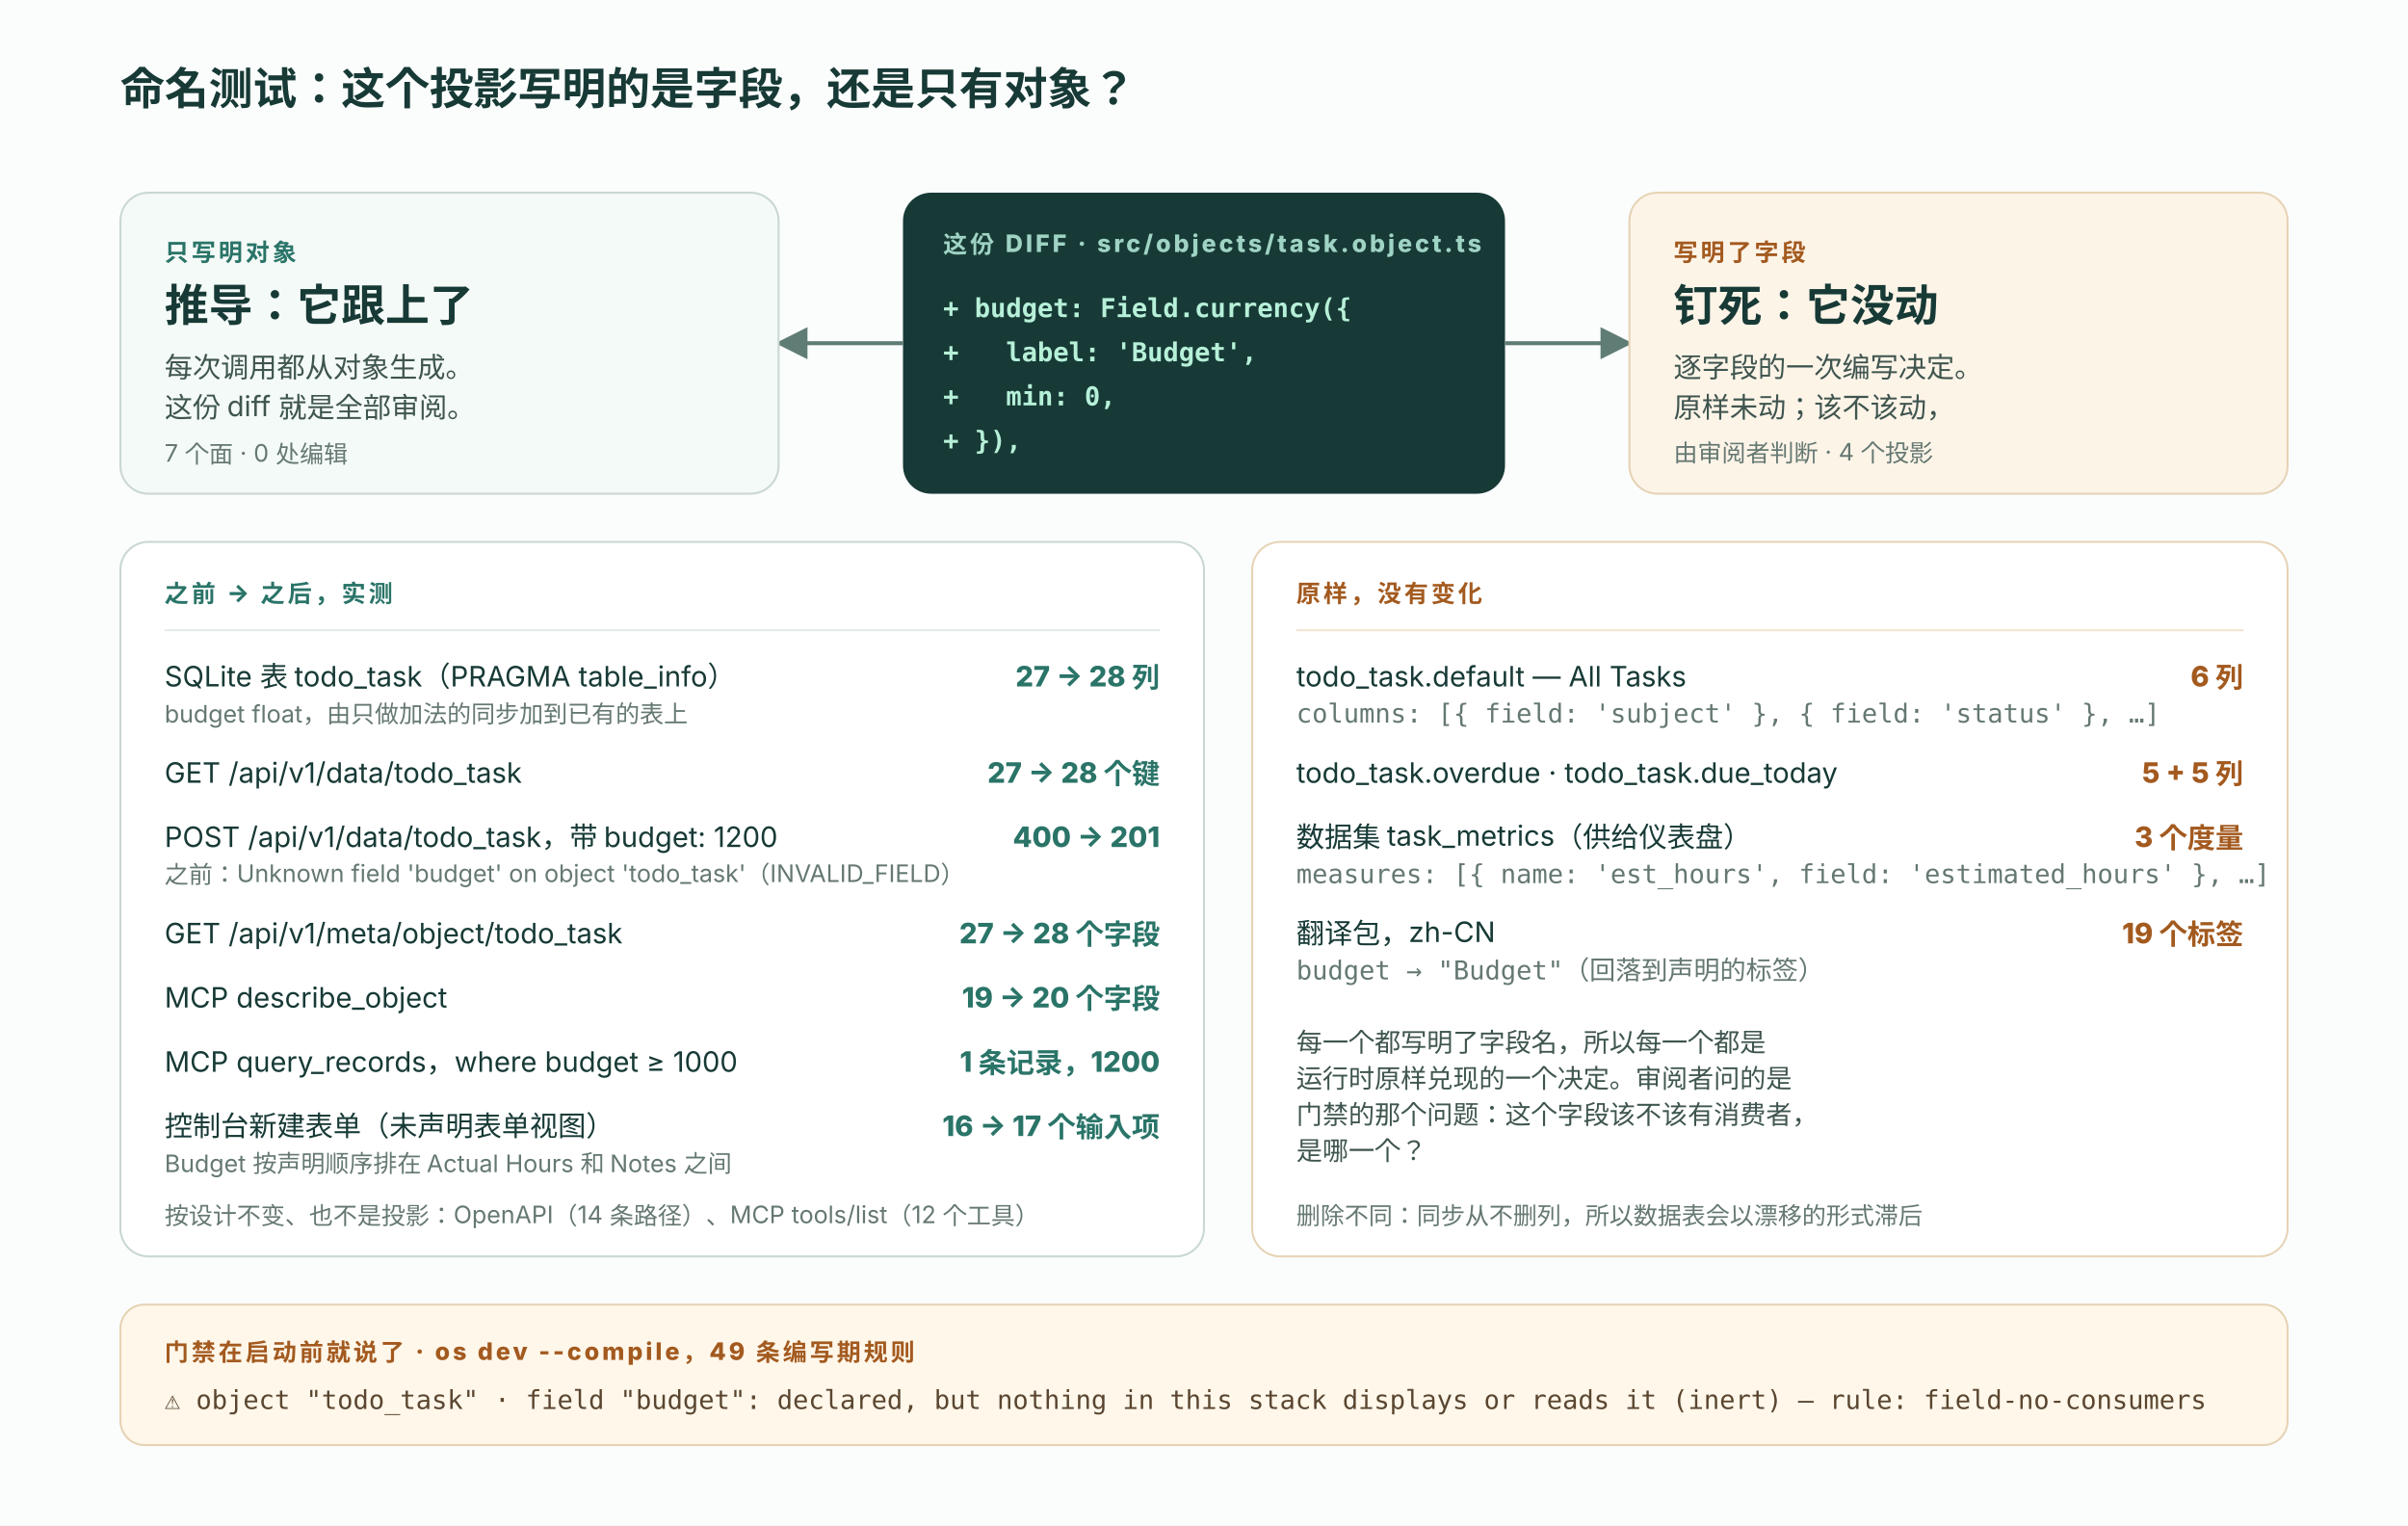
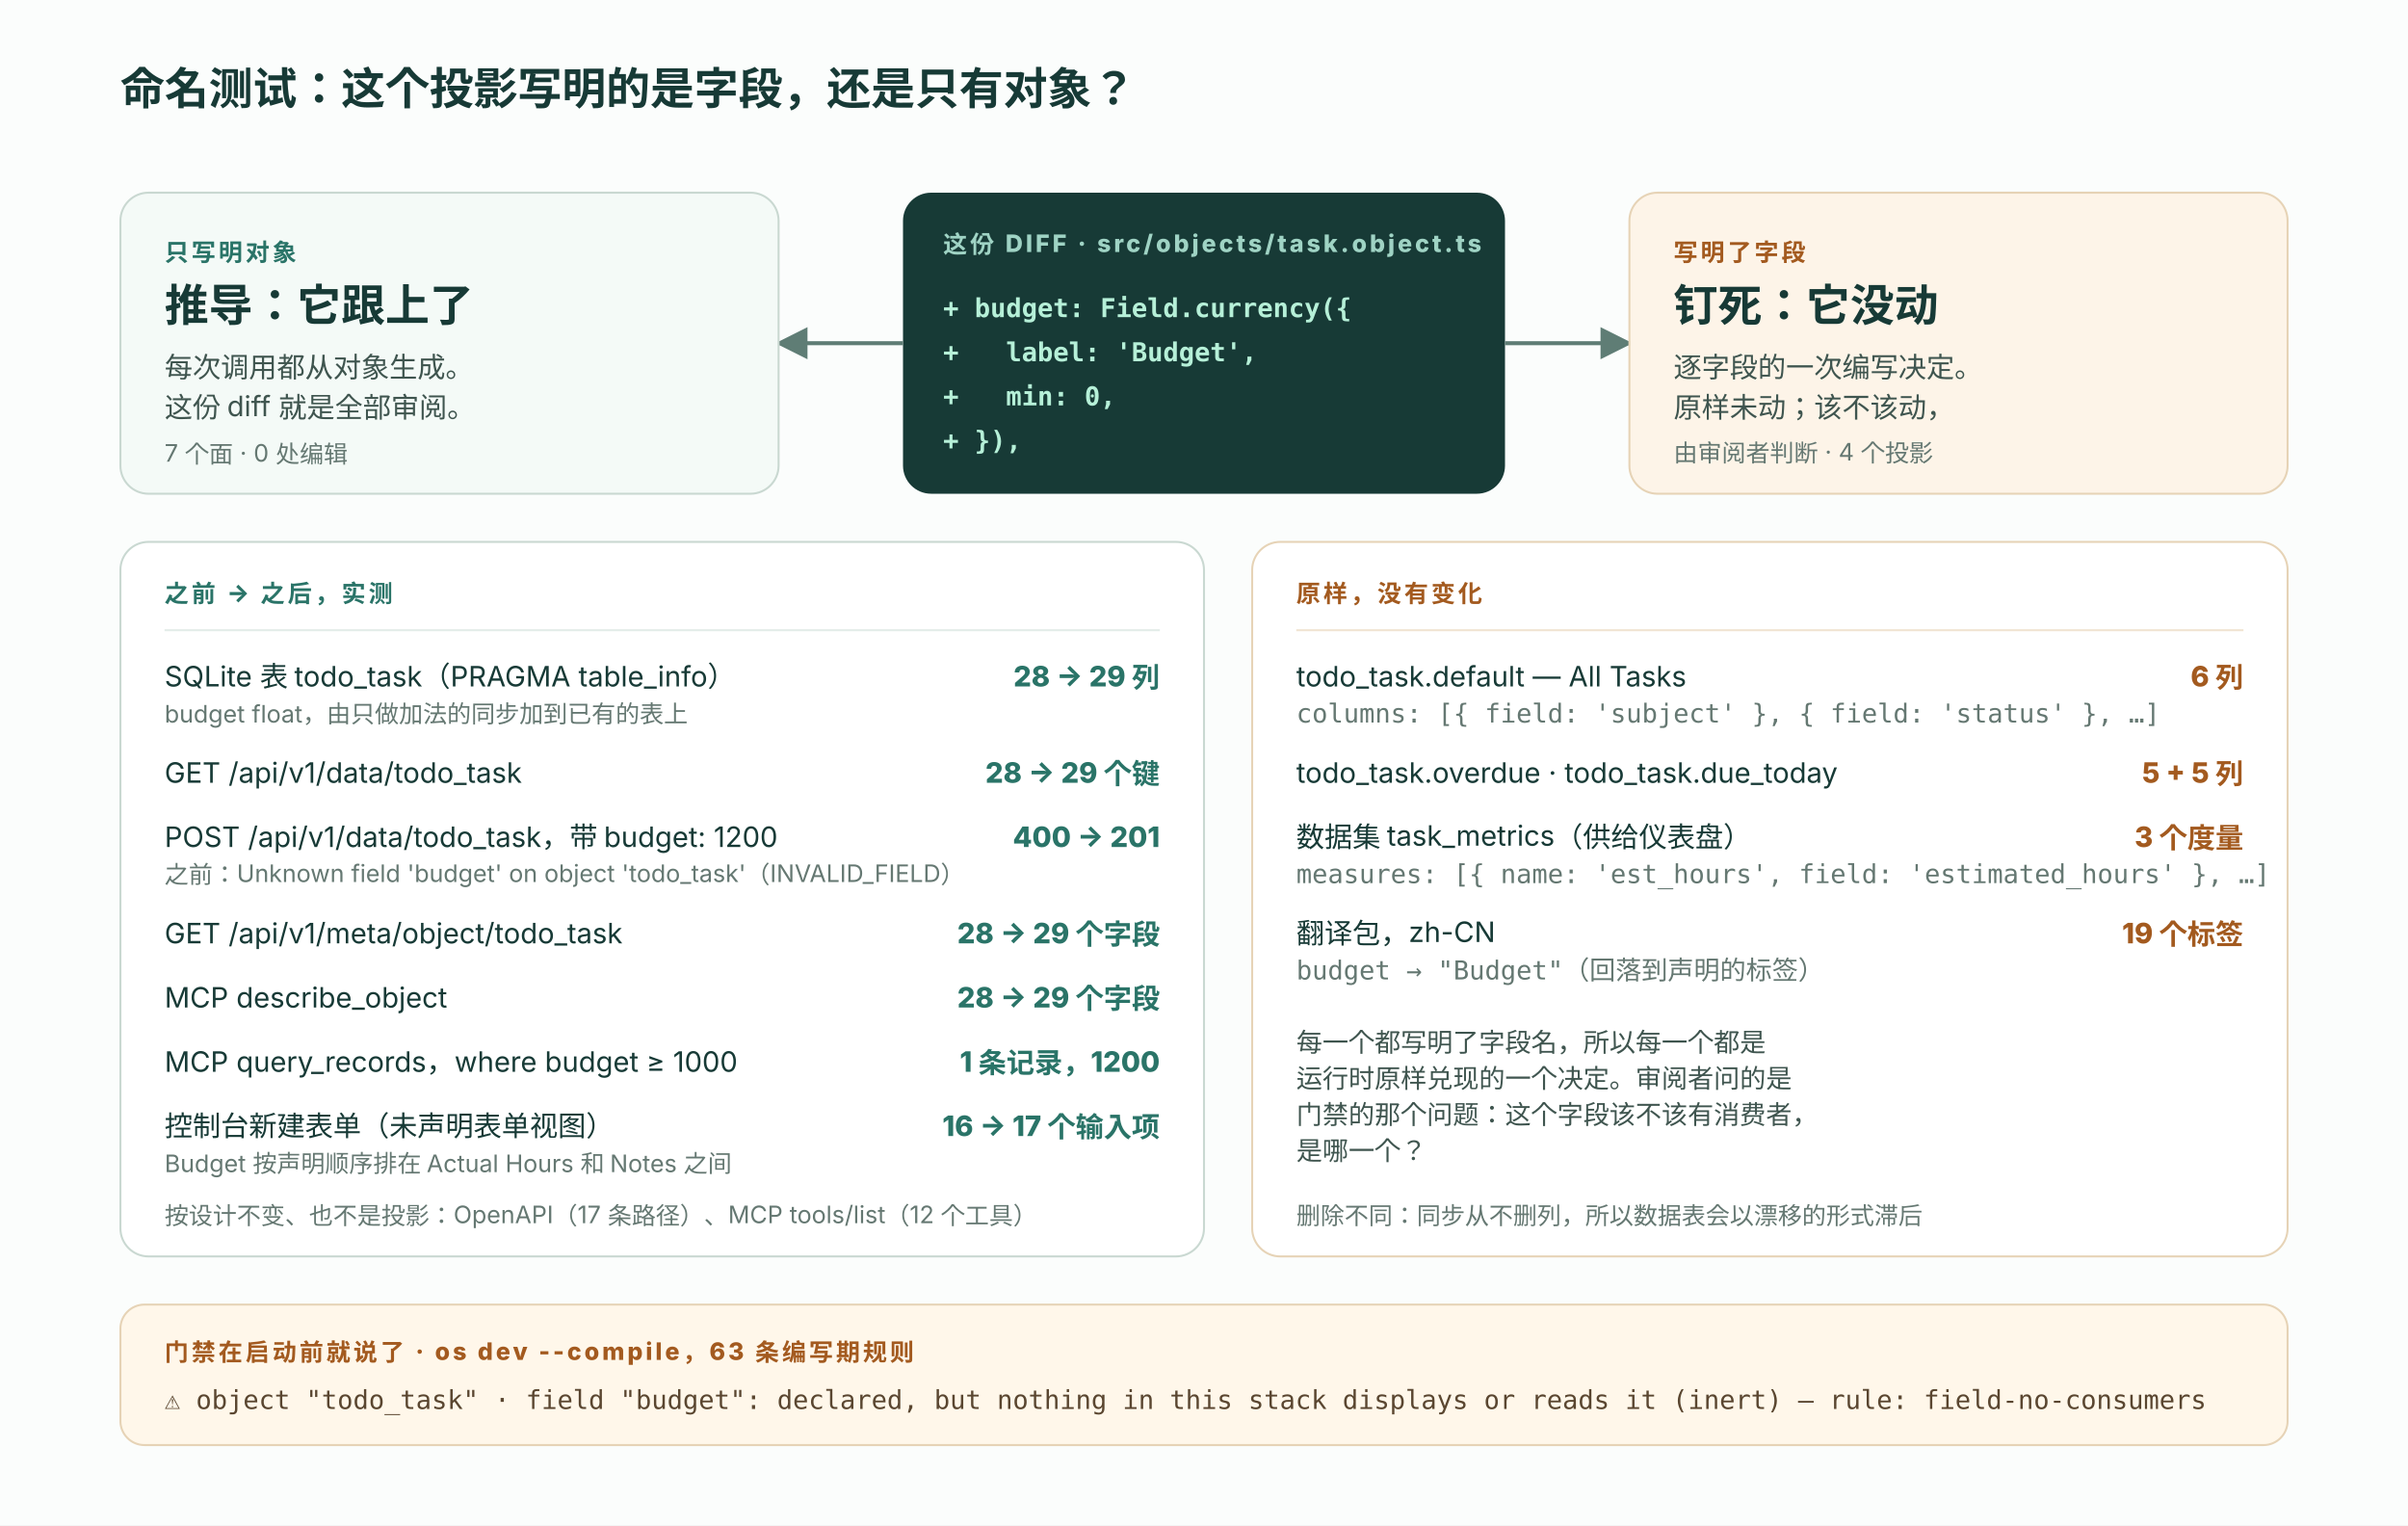
- <svg xmlns="http://www.w3.org/2000/svg" viewBox="0 0 1200 760" role="img" aria-label="命名测试。中间是给 todo_task 加 budget: Field.currency 的五行 diff。左边是只写明对象、未经编辑就跟上了定义的七个面：SQLite 表从 27 列到 28 列，REST 记录从 27 个键到 28 个，REST 写入从 400 到 201，元数据接口从 27 个字段到 28 个，MCP describe_object 从 19 个字段到 20 个，MCP query_records 返回了新记录，控制台新建表单从 16 个输入项到 17 个。右边是写明了字段名、原样未动的四个投影：6 列的 All Tasks 视图、各 5 列的 overdue 与 due_today 视图、3 个度量的 task_metrics 数据集，以及 budget 回落为 Budget 的 zh-CN 翻译。底部是构建门禁的警告：字段 budget 已声明，但这个栈里没有任何东西显示或读取它，规则 field-no-consumers">
+ <svg xmlns="http://www.w3.org/2000/svg" viewBox="0 0 1200 760" role="img" aria-label="命名测试。中间是给 todo_task 加 budget: Field.currency 的五行 diff。左边是只写明对象、未经编辑就跟上了定义的七个面：SQLite 表从 28 列到 29 列，REST 记录从 28 个键到 29 个，REST 写入从 400 到 201，元数据接口从 28 个字段到 29 个，MCP describe_object 从 28 个字段到 29 个，MCP query_records 返回了新记录，控制台新建表单从 16 个输入项到 17 个。右边是写明了字段名、原样未动的四个投影：6 列的 All Tasks 视图、各 5 列的 overdue 与 due_today 视图、3 个度量的 task_metrics 数据集，以及 budget 回落为 Budget 的 zh-CN 翻译。底部是构建门禁的警告：字段 budget 已声明，但这个栈里没有任何东西显示或读取它，规则 field-no-consumers">
  <defs>
    <style>
      text{font-family:-apple-system,BlinkMacSystemFont,"Segoe UI","PingFang SC","Noto Sans SC","Microsoft YaHei",sans-serif}
      .h{font-size:22px;font-weight:780}
      .kicker{font-size:12px;font-weight:780;letter-spacing:.12em}
      .mono{font-family:ui-monospace,Menlo,Consolas,monospace;font-size:13px}
      .monoB{font-family:ui-monospace,Menlo,Consolas,monospace;font-size:13px;font-weight:700}
      .row{font-size:14px}
      .num{font-size:14px;font-weight:760}
      .sub{font-size:12px}
      .note{font-size:13px}
    </style>
    <marker id="arrow" viewBox="0 0 10 10" refX="9" refY="5" markerWidth="8" markerHeight="8" orient="auto-start-reverse">
      <path d="M 0 0 L 10 5 L 0 10 z" fill="#5f7d75" />
    </marker>
  </defs>
  <rect width="1200" height="760" fill="#fbfdfc" />
  <text x="60" y="52" class="h" fill="#173a36">命名测试：这个投影写明的是字段，还是只有对象？</text>
  <g transform="translate(450 96)">
    <rect width="300" height="150" rx="14" fill="#173a36" />
    <text x="20" y="30" class="kicker" fill="#9fd3c4">这份 DIFF · src/objects/task.object.ts</text>
    <text x="20" y="62" class="monoB" fill="#b6f0d8" xml:space="preserve">+ budget: Field.currency({</text>
    <text x="20" y="84" class="monoB" fill="#b6f0d8" xml:space="preserve">+   label: 'Budget',</text>
    <text x="20" y="106" class="monoB" fill="#b6f0d8" xml:space="preserve">+   min: 0,</text>
    <text x="20" y="128" class="monoB" fill="#b6f0d8" xml:space="preserve">+ }),</text>
  </g>
  <path d="M 450 171 L 388 171" stroke="#5f7d75" stroke-width="2" fill="none" marker-end="url(#arrow)" />
  <path d="M 750 171 L 812 171" stroke="#5f7d75" stroke-width="2" fill="none" marker-end="url(#arrow)" />
  <g transform="translate(60 96)">
    <rect width="328" height="150" rx="14" fill="#f4faf7" stroke="#c9d8d1" />
    <text x="22" y="34" class="kicker" fill="#2a7468">只写明对象</text>
    <text x="22" y="64" class="h" fill="#173a36">推导：它跟上了</text>
    <text x="22" y="92" class="row" fill="#3f554f">每次调用都从对象生成。</text>
    <text x="22" y="112" class="row" fill="#3f554f">这份 diff 就是全部审阅。</text>
    <text x="22" y="134" class="sub" fill="#657872">7 个面 · 0 处编辑</text>
  </g>
  <g transform="translate(812 96)">
    <rect width="328" height="150" rx="14" fill="#fdf4e8" stroke="#e6d3b6" />
    <text x="22" y="34" class="kicker" fill="#a35a1f">写明了字段</text>
    <text x="22" y="64" class="h" fill="#173a36">钉死：它没动</text>
    <text x="22" y="92" class="row" fill="#3f554f">逐字段的一次编写决定。</text>
    <text x="22" y="112" class="row" fill="#3f554f">原样未动；该不该动，</text>
    <text x="22" y="134" class="sub" fill="#657872">由审阅者判断 · 4 个投影</text>
  </g>
  <g transform="translate(60 270)">
    <rect width="540" height="356" rx="14" fill="#ffffff" stroke="#c9d8d1" />
    <text x="22" y="30" class="kicker" fill="#2a7468">之前 → 之后，实测</text>
    <line x1="22" y1="44" x2="518" y2="44" stroke="#e3ece8" />
    <text x="22" y="72" class="row" fill="#173a36">SQLite 表 todo_task（PRAGMA table_info）</text>
-     <text x="518" y="72" class="num" text-anchor="end" fill="#2a7468">27 → 28 列</text>
+     <text x="518" y="72" class="num" text-anchor="end" fill="#2a7468">28 → 29 列</text>
    <text x="22" y="90" class="sub" fill="#657872">budget float，由只做加法的同步加到已有的表上</text>
    <text x="22" y="120" class="row" fill="#173a36">GET /api/v1/data/todo_task</text>
-     <text x="518" y="120" class="num" text-anchor="end" fill="#2a7468">27 → 28 个键</text>
+     <text x="518" y="120" class="num" text-anchor="end" fill="#2a7468">28 → 29 个键</text>
    <text x="22" y="152" class="row" fill="#173a36">POST /api/v1/data/todo_task，带 budget: 1200</text>
    <text x="518" y="152" class="num" text-anchor="end" fill="#2a7468">400 → 201</text>
    <text x="22" y="170" class="sub" fill="#657872">之前：Unknown field 'budget' on object 'todo_task'（INVALID_FIELD）</text>
    <text x="22" y="200" class="row" fill="#173a36">GET /api/v1/meta/object/todo_task</text>
-     <text x="518" y="200" class="num" text-anchor="end" fill="#2a7468">27 → 28 个字段</text>
+     <text x="518" y="200" class="num" text-anchor="end" fill="#2a7468">28 → 29 个字段</text>
    <text x="22" y="232" class="row" fill="#173a36">MCP describe_object</text>
-     <text x="518" y="232" class="num" text-anchor="end" fill="#2a7468">19 → 20 个字段</text>
+     <text x="518" y="232" class="num" text-anchor="end" fill="#2a7468">28 → 29 个字段</text>
    <text x="22" y="264" class="row" fill="#173a36">MCP query_records，where budget ≥ 1000</text>
    <text x="518" y="264" class="num" text-anchor="end" fill="#2a7468">1 条记录，1200</text>
    <text x="22" y="296" class="row" fill="#173a36">控制台新建表单（未声明表单视图）</text>
    <text x="518" y="296" class="num" text-anchor="end" fill="#2a7468">16 → 17 个输入项</text>
    <text x="22" y="314" class="sub" fill="#657872">Budget 按声明顺序排在 Actual Hours 和 Notes 之间</text>
-     <text x="22" y="340" class="sub" fill="#657872">按设计不变、也不是投影：OpenAPI（14 条路径）、MCP tools/list（12 个工具）</text>
+     <text x="22" y="340" class="sub" fill="#657872">按设计不变、也不是投影：OpenAPI（17 条路径）、MCP tools/list（12 个工具）</text>
  </g>
  <g transform="translate(624 270)">
    <rect width="516" height="356" rx="14" fill="#ffffff" stroke="#e6d3b6" />
    <text x="22" y="30" class="kicker" fill="#a35a1f">原样，没有变化</text>
    <line x1="22" y1="44" x2="494" y2="44" stroke="#f0e4d2" />
    <text x="22" y="72" class="row" fill="#173a36">todo_task.default — All Tasks</text>
    <text x="494" y="72" class="num" text-anchor="end" fill="#a35a1f">6 列</text>
    <text x="22" y="90" class="mono" fill="#657872">columns: [{ field: 'subject' }, { field: 'status' }, …]</text>
    <text x="22" y="120" class="row" fill="#173a36">todo_task.overdue · todo_task.due_today</text>
    <text x="494" y="120" class="num" text-anchor="end" fill="#a35a1f">5 + 5 列</text>
    <text x="22" y="152" class="row" fill="#173a36">数据集 task_metrics（供给仪表盘）</text>
    <text x="494" y="152" class="num" text-anchor="end" fill="#a35a1f">3 个度量</text>
    <text x="22" y="170" class="mono" fill="#657872">measures: [{ name: 'est_hours', field: 'estimated_hours' }, …]</text>
    <text x="22" y="200" class="row" fill="#173a36">翻译包，zh-CN</text>
    <text x="494" y="200" class="num" text-anchor="end" fill="#a35a1f">19 个标签</text>
    <text x="22" y="218" class="mono" fill="#657872">budget → "Budget"（回落到声明的标签）</text>
    <text x="22" y="254" class="note" fill="#3f554f">每一个都写明了字段名，所以每一个都是</text>
    <text x="22" y="272" class="note" fill="#3f554f">运行时原样兑现的一个决定。审阅者问的是</text>
    <text x="22" y="290" class="note" fill="#3f554f">门禁的那个问题：这个字段该不该有消费者，</text>
    <text x="22" y="308" class="note" fill="#3f554f">是哪一个？</text>
    <text x="22" y="340" class="sub" fill="#657872">删除不同：同步从不删列，所以数据表会以漂移的形式滞后</text>
  </g>
  <g transform="translate(60 650)">
    <rect width="1080" height="70" rx="12" fill="#fff7ea" stroke="#e6d3b6" />
-     <text x="22" y="28" class="kicker" fill="#a35a1f">门禁在启动前就说了 · os dev --compile，49 条编写期规则</text>
+     <text x="22" y="28" class="kicker" fill="#a35a1f">门禁在启动前就说了 · os dev --compile，63 条编写期规则</text>
    <text x="22" y="52" class="mono" fill="#5a4630">⚠ object "todo_task" · field "budget": declared, but nothing in this stack displays or reads it (inert) — rule: field-no-consumers</text>
  </g>
</svg>
